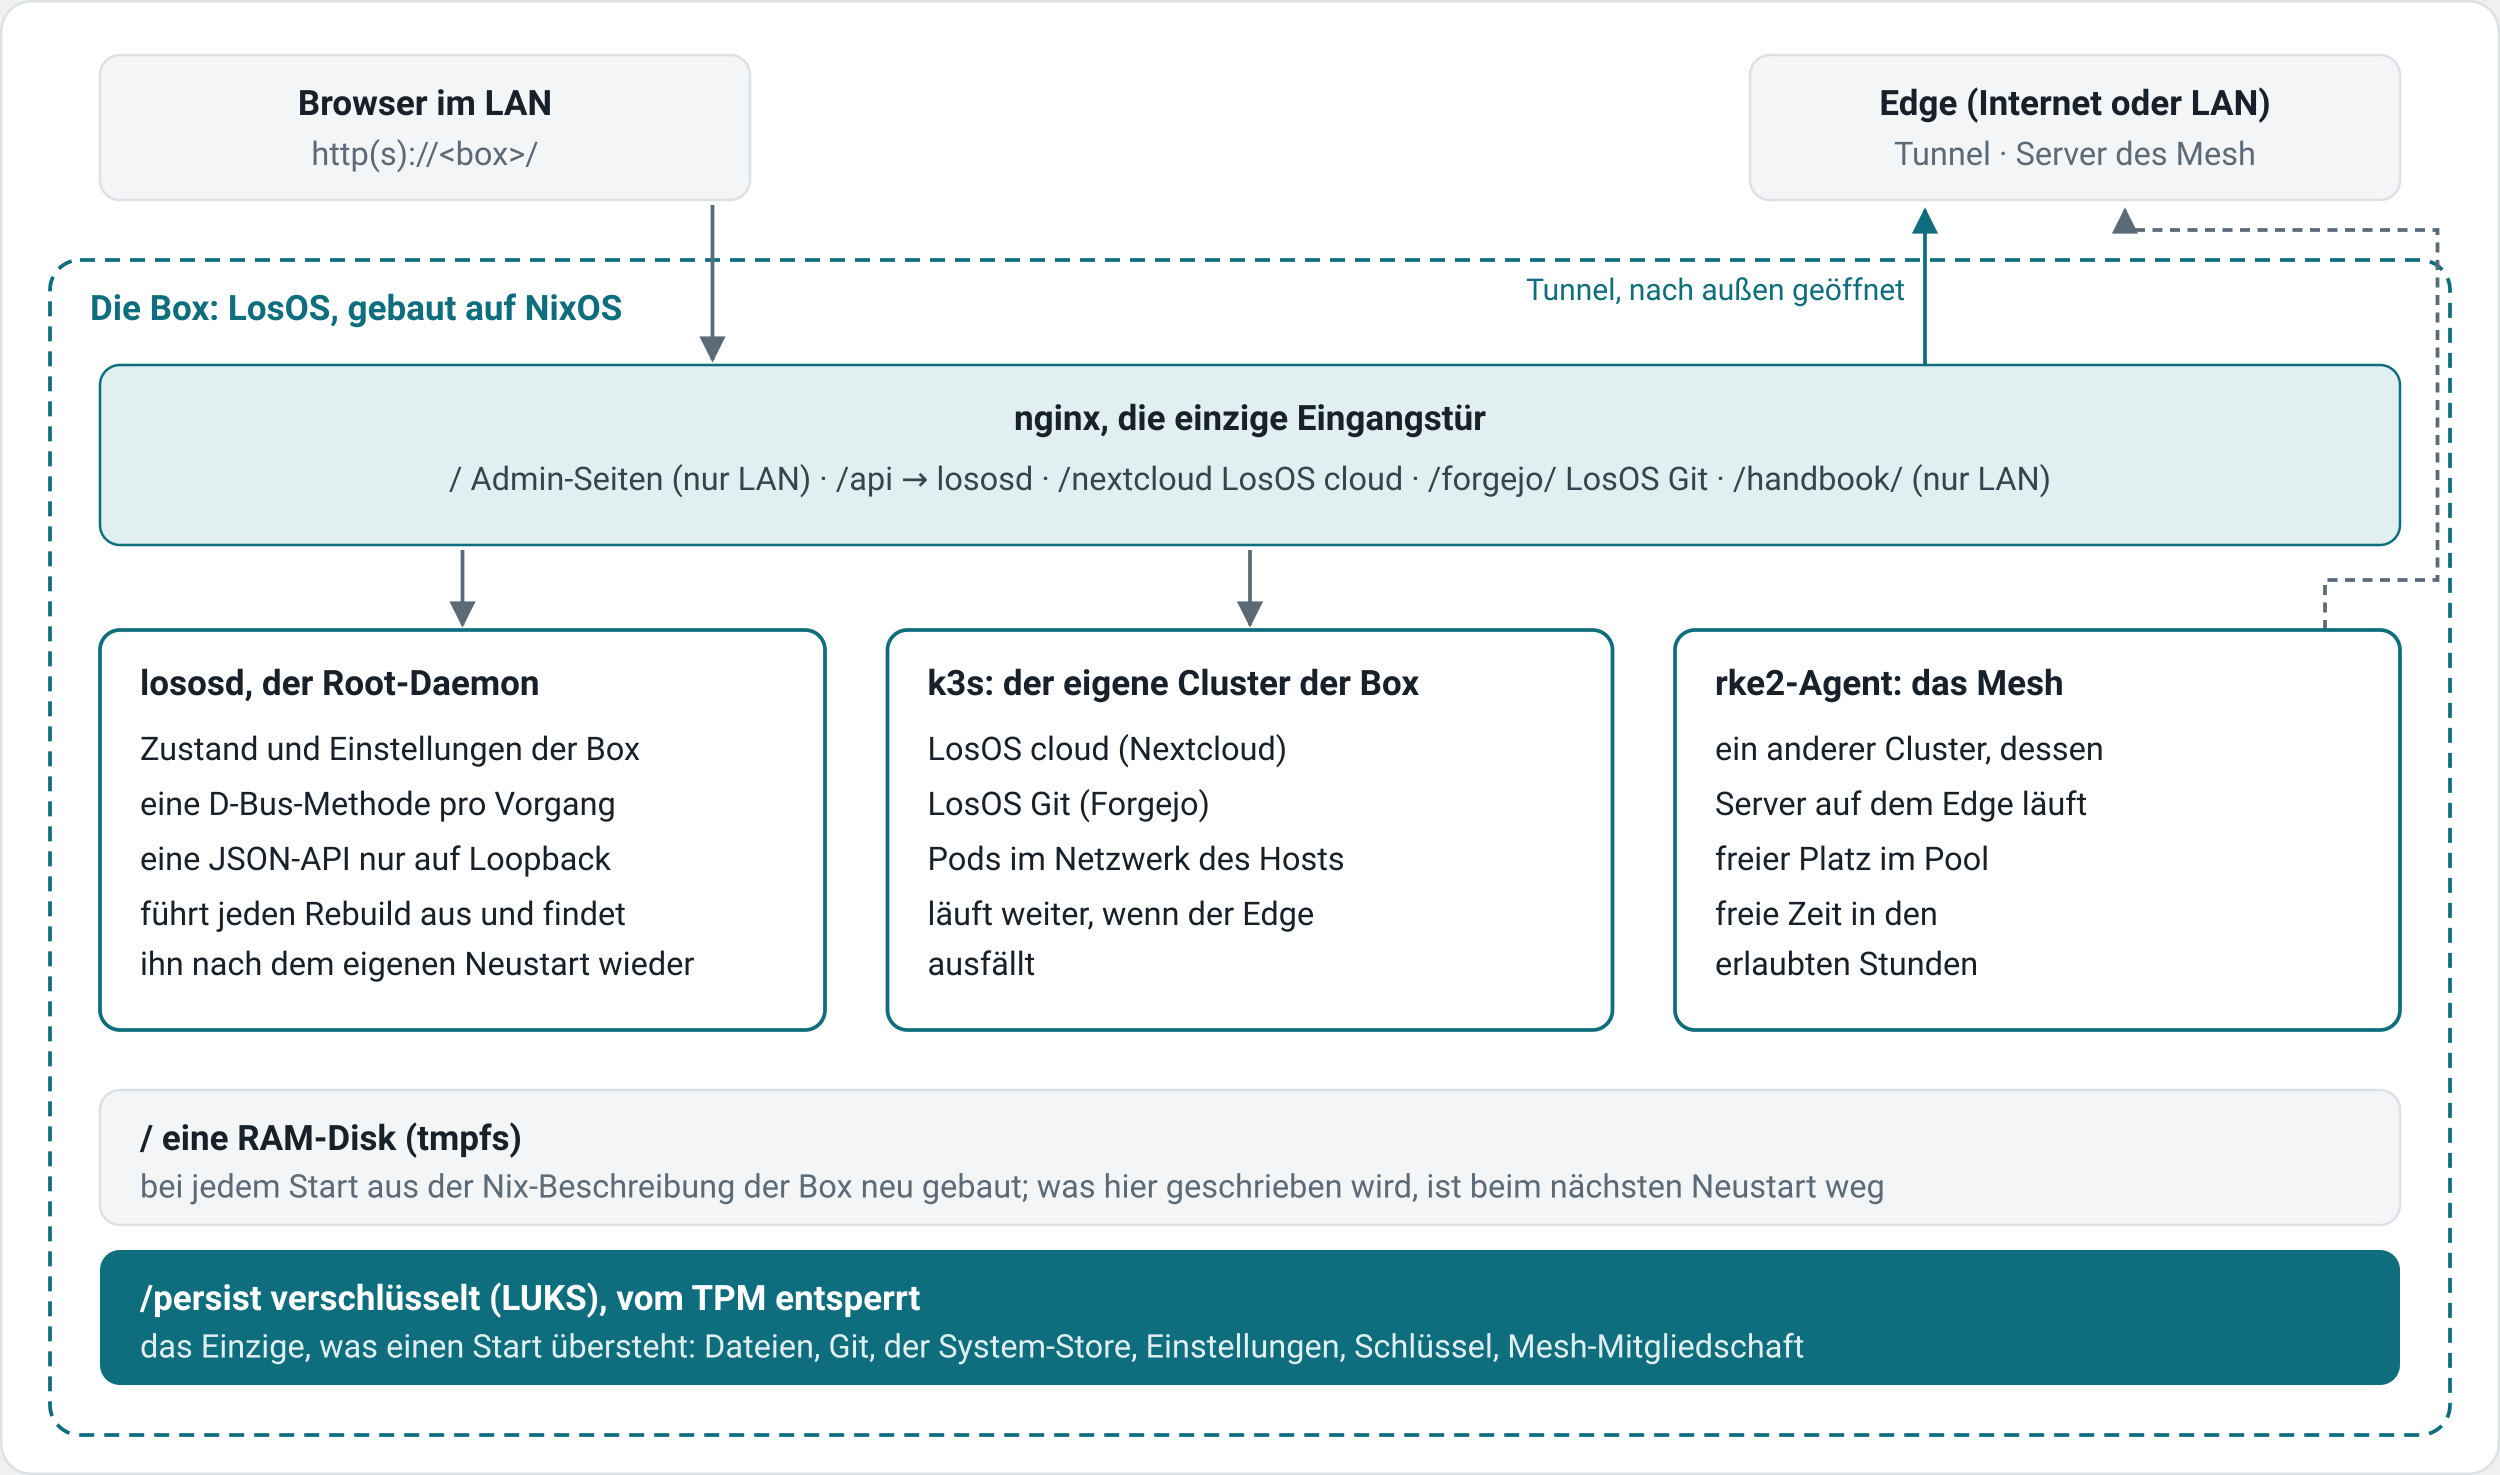
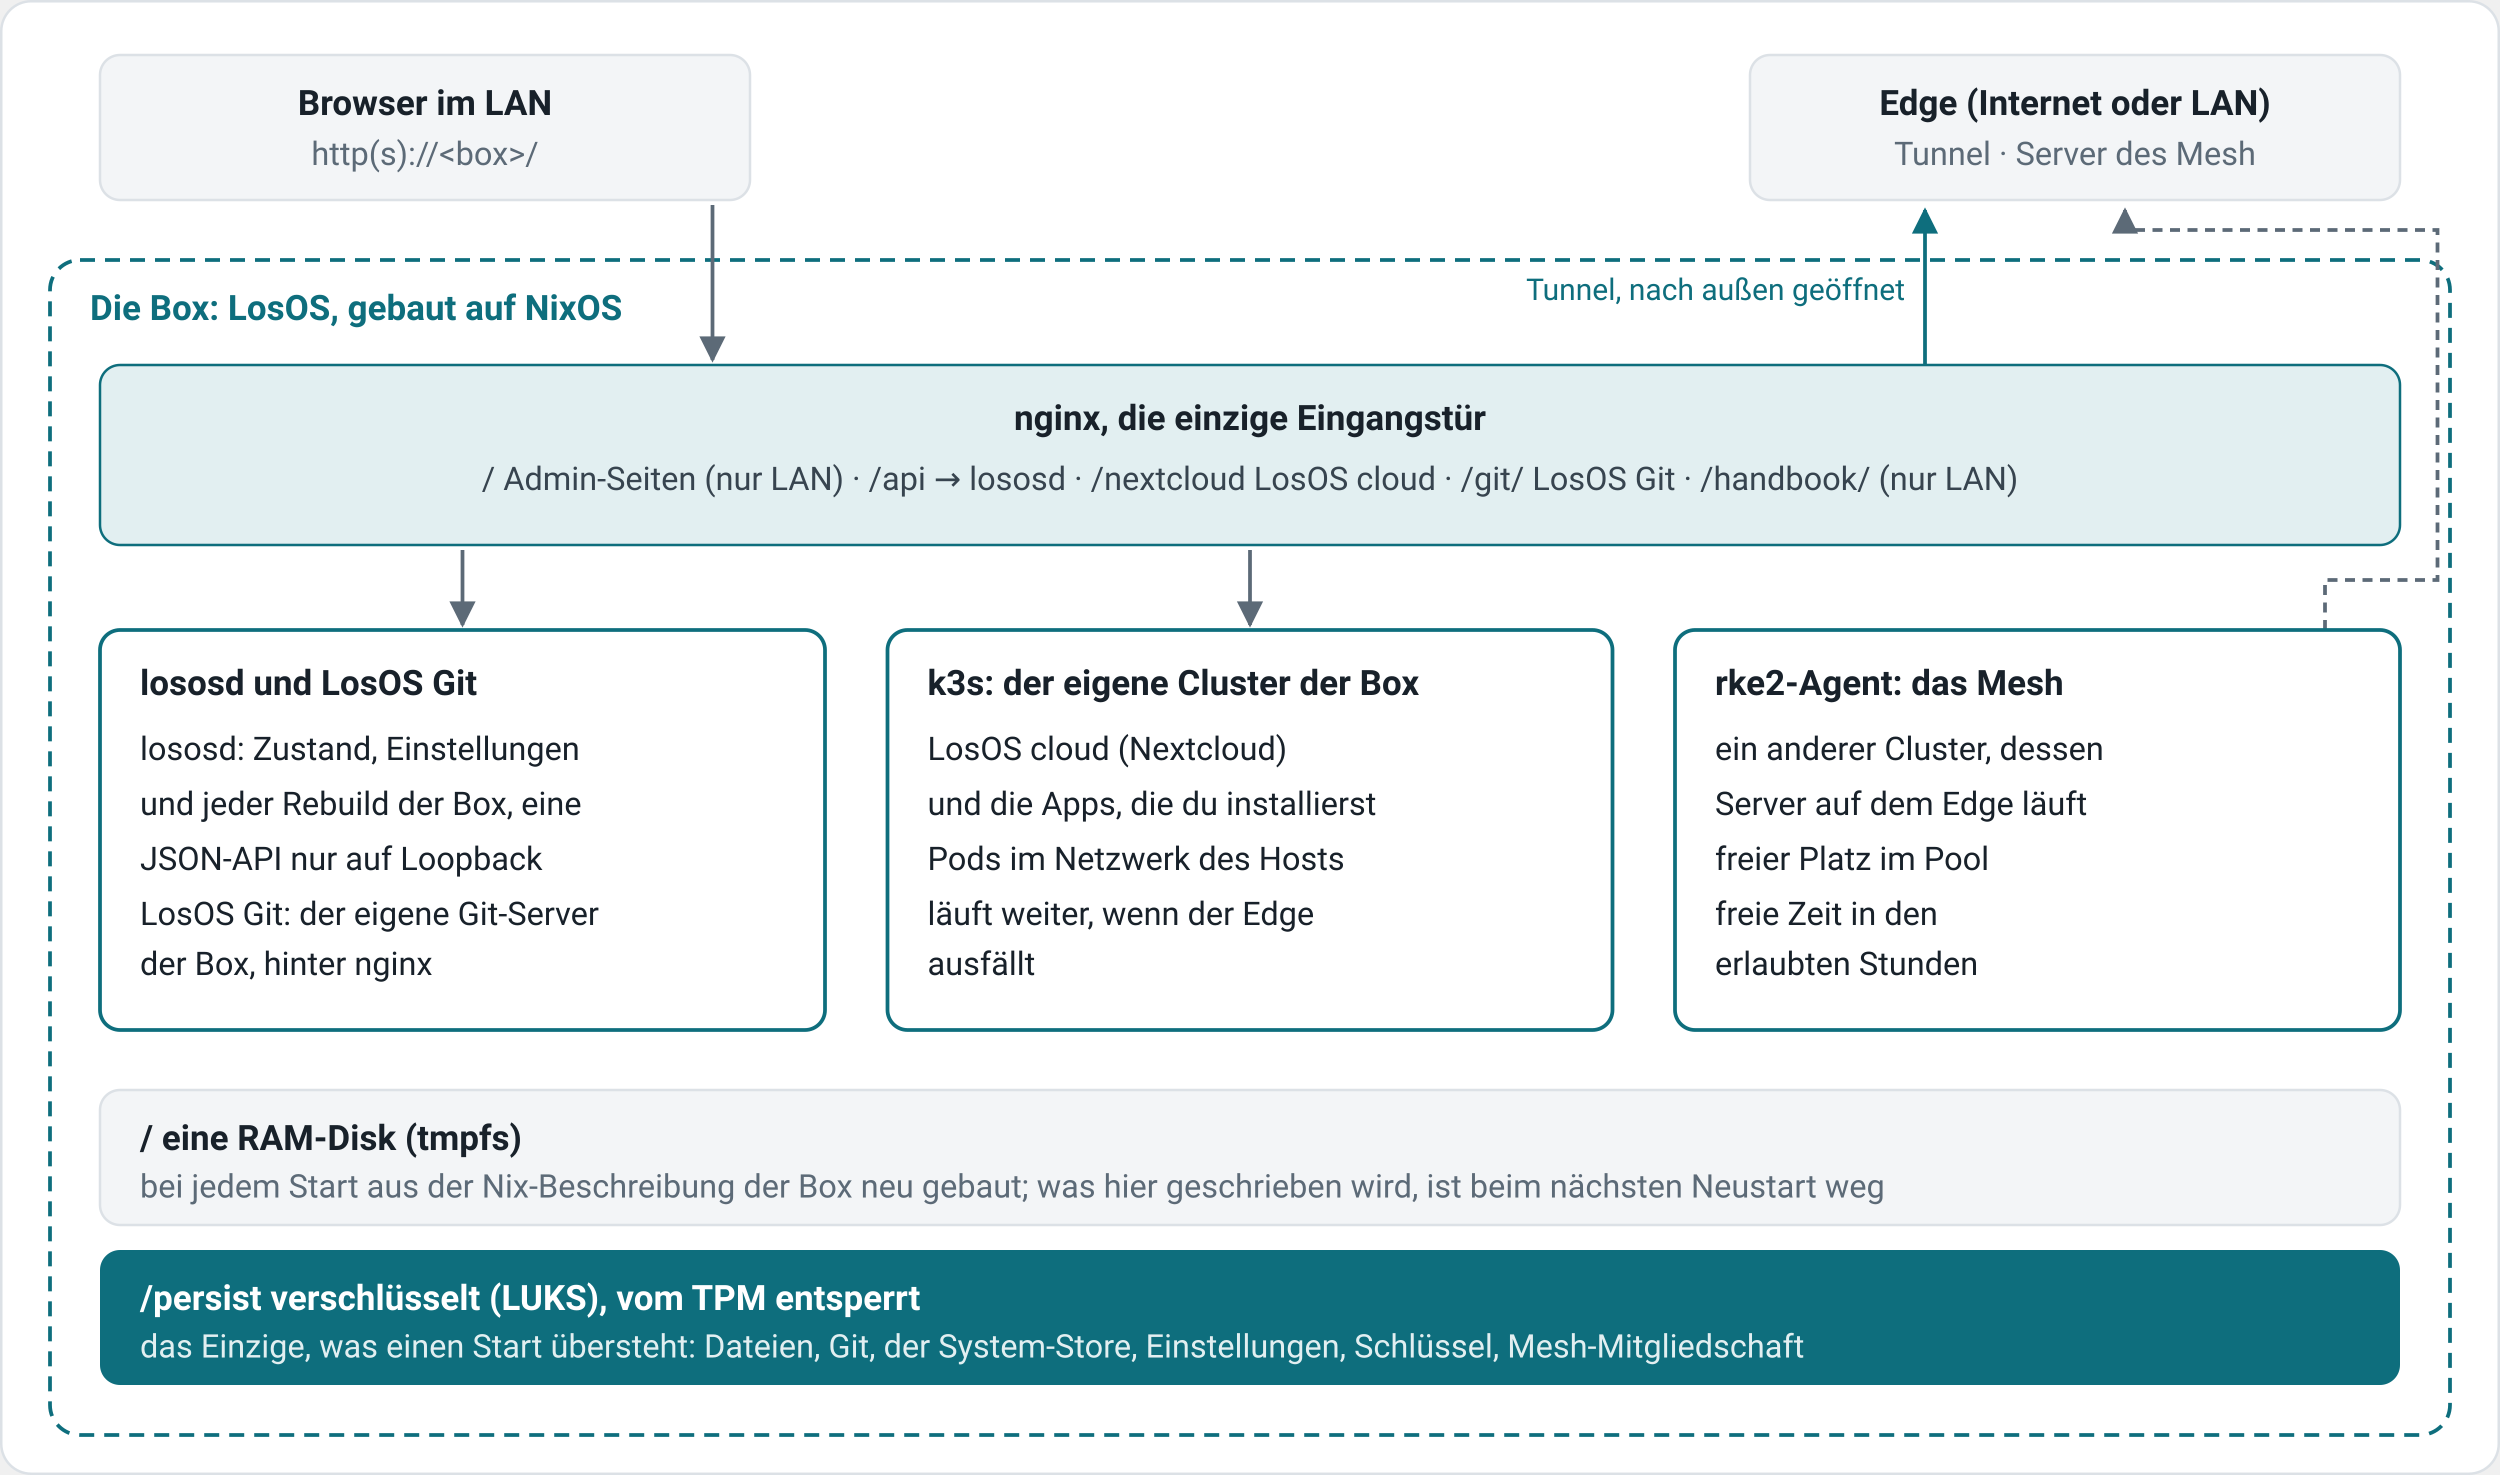
<svg xmlns="http://www.w3.org/2000/svg" xml:lang="de" width="1000" height="590" viewBox="0 0 1000 590" font-family="system-ui, -apple-system, 'Segoe UI', Roboto, 'DejaVu Sans', sans-serif" font-size="14" fill="#18212a">
  <defs>
    <marker id="ar" viewBox="0 0 10 10" refX="9" refY="5" markerWidth="7" markerHeight="7" orient="auto-start-reverse">
      <path d="M0 0L10 5L0 10z" fill="#5c6a77" />
    </marker>
    <marker id="ac" viewBox="0 0 10 10" refX="9" refY="5" markerWidth="7" markerHeight="7" orient="auto-start-reverse">
      <path d="M0 0L10 5L0 10z" fill="#0e6e7d" />
    </marker>
  </defs>
  <rect x="0.5" y="0.5" width="999" height="589" rx="12" fill="#ffffff" stroke="#dce1e6" />
  <rect x="40" y="22" width="260" height="58" rx="8" fill="#f3f5f7" stroke="#dce1e6" />
  <text x="170" y="46" text-anchor="middle" font-weight="650">Browser im LAN</text>
  <text x="170" y="66" text-anchor="middle" fill="#5c6a77" font-size="13">http(s)://&lt;box&gt;/</text>
  <rect x="700" y="22" width="260" height="58" rx="8" fill="#f3f5f7" stroke="#dce1e6" />
  <text x="830" y="46" text-anchor="middle" font-weight="650">Edge (Internet oder LAN)</text>
  <text x="830" y="66" text-anchor="middle" fill="#5c6a77" font-size="13">Tunnel · Server des Mesh</text>
  <rect x="20" y="104" width="960" height="470" rx="12" fill="none" stroke="#0e6e7d" stroke-width="1.5" stroke-dasharray="6 4" />
  <text x="36" y="128" fill="#0e6e7d" font-weight="650">Die Box: LosOS, gebaut auf NixOS</text>
  <line x1="285" y1="82" x2="285" y2="144" stroke="#5c6a77" stroke-width="1.5" marker-end="url(#ar)" />
  <line x1="770" y1="146" x2="770" y2="84" stroke="#0e6e7d" stroke-width="1.5" marker-end="url(#ac)" />
  <text x="762" y="120" text-anchor="end" fill="#0e6e7d" font-size="12">Tunnel, nach außen geöffnet</text>
  <rect x="40" y="146" width="920" height="72" rx="8" fill="#e2eff1" stroke="#0e6e7d" />
  <text x="500" y="172" text-anchor="middle" font-weight="650">nginx, die einzige Eingangstür</text>
-   <text x="500" y="196" text-anchor="middle" font-size="13" fill="#37444f">/ Admin-Seiten (nur LAN)   ·   /api → lososd   ·   /nextcloud LosOS cloud   ·   /forgejo/ LosOS Git   ·   /handbook/ (nur LAN)</text>
+   <text x="500" y="196" text-anchor="middle" font-size="13" fill="#37444f">/ Admin-Seiten (nur LAN)   ·   /api → lososd   ·   /nextcloud LosOS cloud   ·   /git/ LosOS Git   ·   /handbook/ (nur LAN)</text>
  <g stroke="#5c6a77" stroke-width="1.5">
    <line x1="185" y1="220" x2="185" y2="250" marker-end="url(#ar)" />
    <line x1="500" y1="220" x2="500" y2="250" marker-end="url(#ar)" />
  </g>
  <polyline points="930,252 930,232 975,232 975,92 850,92 850,84" fill="none" stroke="#5c6a77" stroke-width="1.5" stroke-dasharray="4 3" marker-end="url(#ar)" />
  <rect x="40" y="252" width="290" height="160" rx="8" fill="#ffffff" stroke="#0e6e7d" stroke-width="1.5" />
-   <text x="56" y="278" font-weight="650">lososd, der Root-Daemon</text>
-   <text x="56" y="304" font-size="13">Zustand und Einstellungen der Box</text>
-   <text x="56" y="326" font-size="13">eine D-Bus-Methode pro Vorgang</text>
-   <text x="56" y="348" font-size="13">eine JSON-API nur auf Loopback</text>
-   <text x="56" y="370" font-size="13">führt jeden Rebuild aus und findet</text>
-   <text x="56" y="390" font-size="13">ihn nach dem eigenen Neustart wieder</text>
+   <text x="56" y="278" font-weight="650">lososd und LosOS Git</text>
+   <text x="56" y="304" font-size="13">lososd: Zustand, Einstellungen</text>
+   <text x="56" y="326" font-size="13">und jeder Rebuild der Box, eine</text>
+   <text x="56" y="348" font-size="13">JSON-API nur auf Loopback</text>
+   <text x="56" y="370" font-size="13">LosOS Git: der eigene Git-Server</text>
+   <text x="56" y="390" font-size="13">der Box, hinter nginx</text>
  <rect x="355" y="252" width="290" height="160" rx="8" fill="#ffffff" stroke="#0e6e7d" stroke-width="1.5" />
  <text x="371" y="278" font-weight="650">k3s: der eigene Cluster der Box</text>
  <text x="371" y="304" font-size="13">LosOS cloud (Nextcloud)</text>
-   <text x="371" y="326" font-size="13">LosOS Git (Forgejo)</text>
+   <text x="371" y="326" font-size="13">und die Apps, die du installierst</text>
  <text x="371" y="348" font-size="13">Pods im Netzwerk des Hosts</text>
  <text x="371" y="370" font-size="13">läuft weiter, wenn der Edge</text>
  <text x="371" y="390" font-size="13">ausfällt</text>
  <rect x="670" y="252" width="290" height="160" rx="8" fill="#ffffff" stroke="#0e6e7d" stroke-width="1.5" />
  <text x="686" y="278" font-weight="650">rke2-Agent: das Mesh</text>
  <text x="686" y="304" font-size="13">ein anderer Cluster, dessen</text>
  <text x="686" y="326" font-size="13">Server auf dem Edge läuft</text>
  <text x="686" y="348" font-size="13">freier Platz im Pool</text>
  <text x="686" y="370" font-size="13">freie Zeit in den</text>
  <text x="686" y="390" font-size="13">erlaubten Stunden</text>
  <rect x="40" y="436" width="920" height="54" rx="8" fill="#f3f5f7" stroke="#dce1e6" />
  <text x="56" y="460" font-weight="650">/   eine RAM-Disk (tmpfs)</text>
  <text x="56" y="479" font-size="13" fill="#5c6a77">bei jedem Start aus der Nix-Beschreibung der Box neu gebaut; was hier geschrieben wird, ist beim nächsten Neustart weg</text>
  <rect x="40" y="500" width="920" height="54" rx="8" fill="#0e6e7d" />
  <text x="56" y="524" font-weight="650" fill="#ffffff">/persist   verschlüsselt (LUKS), vom TPM entsperrt</text>
  <text x="56" y="543" font-size="13" fill="#e2eff1">das Einzige, was einen Start übersteht: Dateien, Git, der System-Store, Einstellungen, Schlüssel, Mesh-Mitgliedschaft</text>
</svg>
